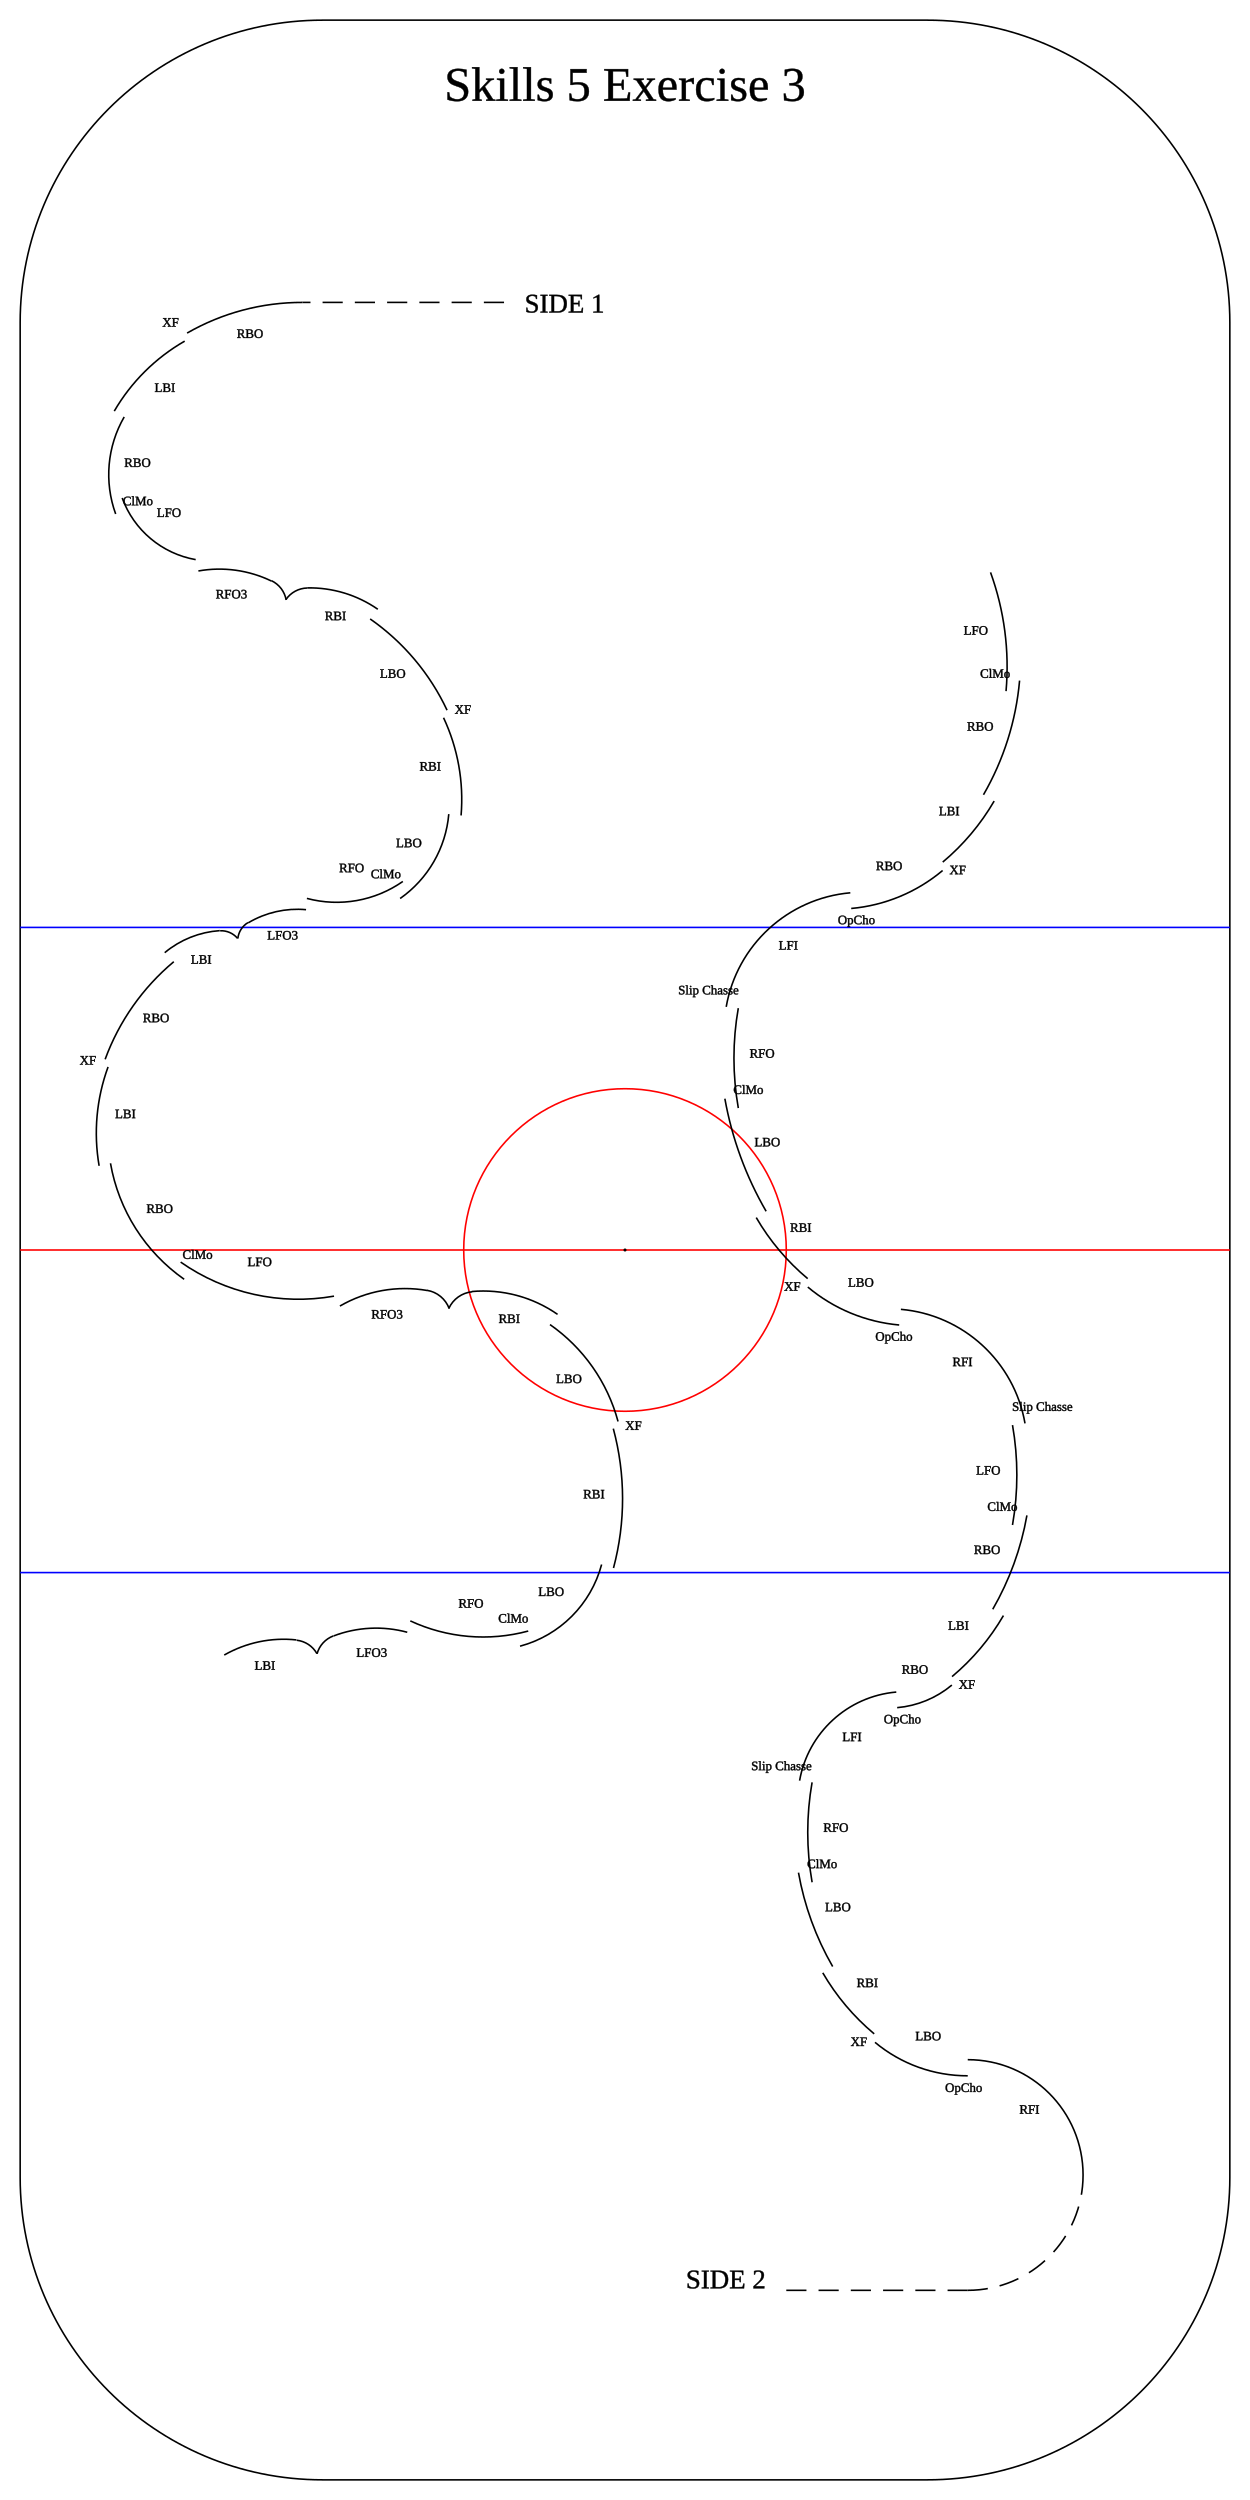
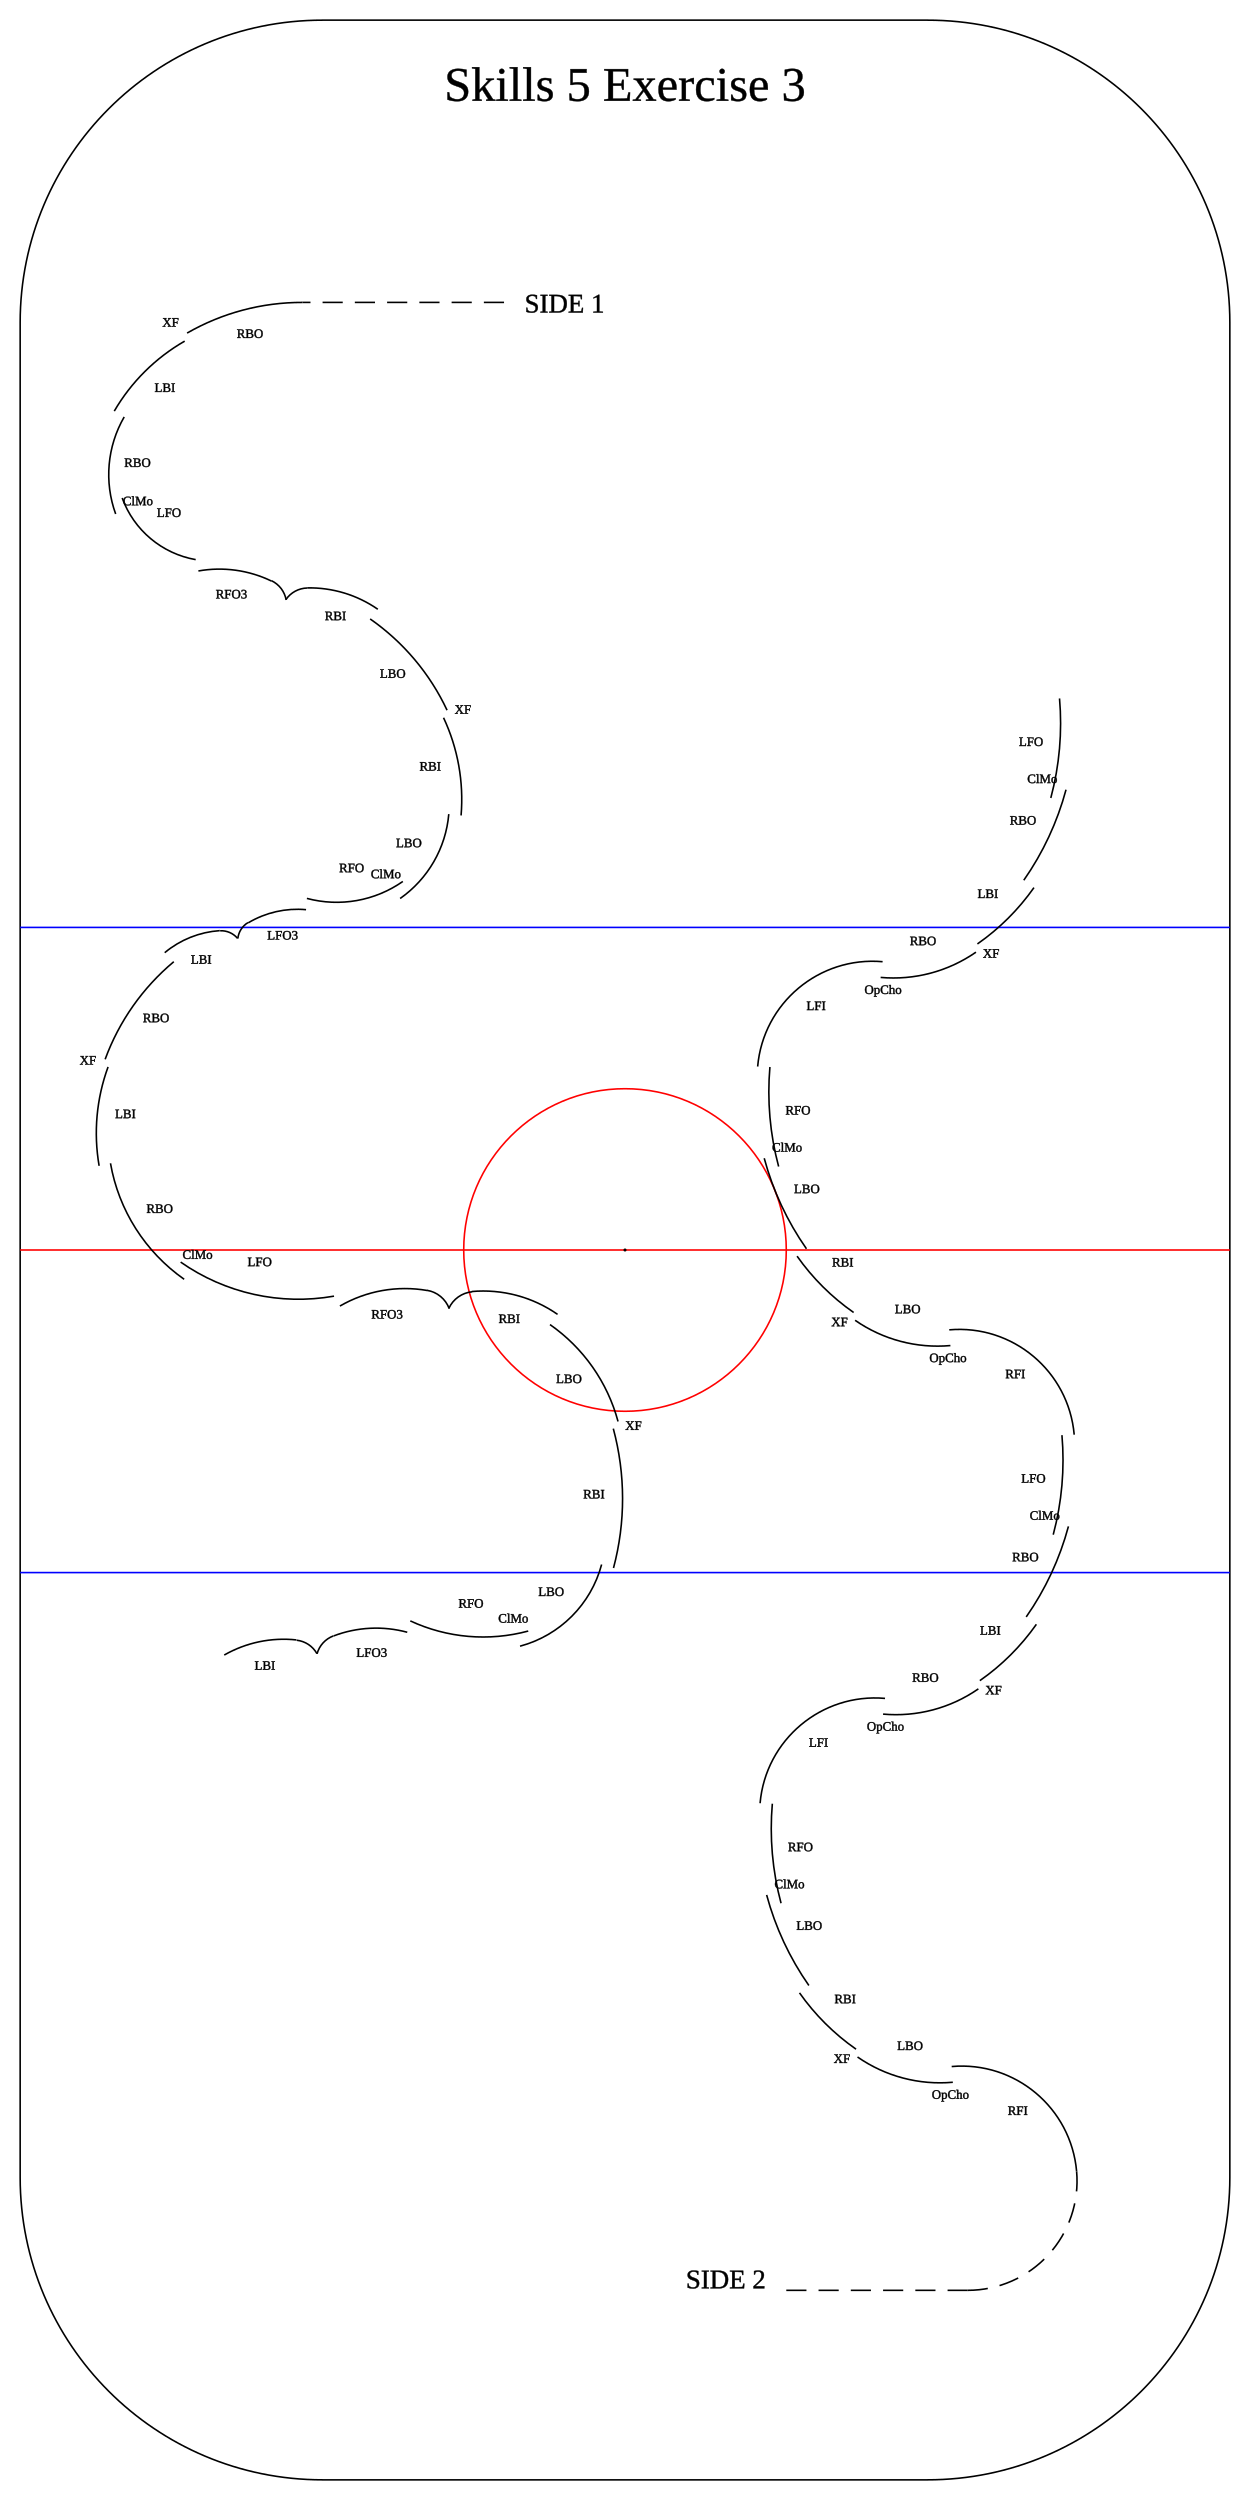
<svg xmlns="http://www.w3.org/2000/svg" xmlns:xlink="http://www.w3.org/1999/xlink" height="6200" viewBox="-50 -50 3100 6200" width="3100">
  <defs>
    <style>
text { text-anchor: middle } path,rect,circle { fill:none; }
</style>
    <g id="Rink">
      <clipPath id="clip-rink">
        <rect height="6100" rx="750" ry="750" width="3000" x="0" y="0" />
      </clipPath>
      <rect height="6100" rx="750" ry="750" style="text { text-anchor: middle } path,rect,circle { fill:none; } clip-path:url(#clip-rink)" width="3000" x="0" y="0" />
      <path d="M 0,3050 l 3000,0" style="stroke:red;" />
      <circle cx="1500" cy="3050" r="400" style="stroke:red;" />
      <circle cx="1500" cy="3050" r="2" style="fill: black;" />
      <path d="M 0,2250 l 3000,0" style="stroke: blue;" />
      <path d="M 0,3850 l 3000,0" style="stroke: blue;" />
    </g>
    <g id="Info" />
    <g id="RB[len=500,label=&quot; &quot;,style=&quot;dashed&quot;]">
      <path d="M 0,0 l 0,500" stroke-dasharray="50 30" />
    </g>
    <g id="RBO-[angle=30]">
      <path d="M 0,0 a 572,572 0 0 0 76,286" />
    </g>
    <g id="xf-LBI[angle=30,len=250]">
      <path d="M 0,0 a 477,477 0 0 0 63,238" />
    </g>
    <g id="RBO-ClMo[angle=50,len=250,delta-angle=10]_0::RBO[angle=50,len=250]">
      <path d="M 0,0 a 286,286 0 0 0 102,219" />
    </g>
    <g id="RBO-ClMo[angle=50,len=250,delta-angle=10]_3::LFO&gt;[len=250]">
      <path d="M 0,0 a 238,238 0 0 0 119,206" />
    </g>
    <g id="RFO3[len=250]_0::RFO[angle=36,len=187,label=&quot;RFO3&quot;]">
      <path d="M 0,0 a 297,297 0 0 1 -56,174" />
    </g>
    <g id="RFO3[len=250]_1::RFO[angle=54,len=63,label=&quot; &quot;]">
      <path d="M 0,0 a 66,66 0 0 1 -27,54" />
    </g>
    <g id="RFO3[len=250]_3::RBI[angle=54,len=63,label=&quot; &quot;]">
      <path d="M 0,0 a 66,66 0 0 1 -27,54" />
    </g>
    <g id="RFO3[len=250]_4::RBI[angle=36,len=187]">
      <path d="M 0,0 a 297,297 0 0 1 -56,174" />
    </g>
    <g id="LBO-[angle=30]">
      <path d="M 0,0 a 572,572 0 0 1 -76,286" />
    </g>
    <g id="xf-RBI[angle=30,len=250]">
      <path d="M 0,0 a 477,477 0 0 1 -63,238" />
    </g>
    <g id="LBO-ClMo[angle=50,len=250]_0::LBO[angle=50,len=250]">
      <path d="M 0,0 a 286,286 0 0 1 -102,219" />
    </g>
    <g id="LBO-ClMo[angle=50,len=250]_3::RFO[angle=50,len=250]">
      <path d="M 0,0 a 286,286 0 0 1 -102,219" />
    </g>
    <g id="LFO3[len=200]_0::LFO[angle=36,len=150,label=&quot;LFO3&quot;]">
      <path d="M 0,0 a 238,238 0 0 0 45,140" />
    </g>
    <g id="LFO3[len=200]_1::LFO[angle=54,len=50,label=&quot; &quot;]">
      <path d="M 0,0 a 53,53 0 0 0 21,42" />
    </g>
    <g id="LFO3[len=200]_3::LBI[angle=54,len=50,label=&quot; &quot;]">
      <path d="M 0,0 a 53,53 0 0 0 21,42" />
    </g>
    <g id="LFO3[len=200]_4::LBI[angle=36,len=150]">
      <path d="M 0,0 a 238,238 0 0 0 45,140" />
    </g>
    <g id="RBO-ClMo[angle=45,len=350,delta-len=50]_0::RBO[angle=45,len=350]">
      <path d="M 0,0 a 445,445 0 0 0 130,315" />
    </g>
    <g id="RBO-ClMo[angle=45,len=350,delta-len=50]_3::LFO[angle=45,len=400]">
      <path d="M 0,0 a 509,509 0 0 0 149,360" />
    </g>
    <g id="RFO3&gt;-_0::RFO[angle=40,len=225,label=&quot;RFO3&quot;]">
      <path d="M 0,0 a 322,322 0 0 1 -75,207" />
    </g>
    <g id="RFO3&gt;-_1::RFO&gt;[len=75,label=&quot; &quot;]">
      <path d="M 0,0 a 71,71 0 0 1 -35,62" />
    </g>
    <g id="RFO3&gt;-_3::RBI&gt;[len=75,label=&quot; &quot;]">
      <path d="M 0,0 a 71,71 0 0 1 -35,62" />
    </g>
    <g id="RFO3&gt;-_4::RBI[angle=40,len=225]">
      <path d="M 0,0 a 322,322 0 0 1 -75,207" />
    </g>
    <g id="LBO-[angle=40]">
      <path d="M 0,0 a 429,429 0 0 1 -100,276" />
    </g>
    <g id="xf-RBI[angle=30,len=350]">
      <path d="M 0,0 a 668,668 0 0 1 -89,334" />
    </g>
    <g id="LBO-ClMo&lt;&lt;&lt;-[delta-angle=-20]_0::LBO&gt;-">
      <path d="M 0,0 a 286,286 0 0 1 -143,248" />
    </g>
    <g id="LBO-ClMo&lt;&lt;&lt;-[delta-angle=-20]_3::RFO-[angle=40]">
      <path d="M 0,0 a 429,429 0 0 1 -100,276" />
    </g>
    <g id="LFO3[len=250]_0::LFO[angle=36,len=187,label=&quot;LFO3&quot;]">
      <path d="M 0,0 a 297,297 0 0 0 56,174" />
    </g>
    <g id="LFO3[len=250]_1::LFO[angle=54,len=63,label=&quot; &quot;]">
      <path d="M 0,0 a 66,66 0 0 0 27,54" />
    </g>
    <g id="LFO3[len=250]_3::LBI[angle=54,len=63,label=&quot; &quot;]">
      <path d="M 0,0 a 66,66 0 0 0 27,54" />
    </g>
    <g id="LFO3[len=250]_4::LBI[angle=36,len=187]">
      <path d="M 0,0 a 297,297 0 0 0 56,174" />
    </g>
    <g id="RF[label=&quot; &quot;,style=&quot;dashed&quot;]">
      <path d="M 0,0 l 0,450" stroke-dasharray="50 30" />
    </g>
-     <g id="RFI[angle=90,label=&quot; &quot;,style=&quot;dashed&quot;]">
-       <path d="M 0,0 a 286,286 0 0 0 286,286" stroke-dasharray="50 30" />
+     <g id="RFI[angle=95,label=&quot; &quot;,style=&quot;dashed&quot;]">
+       <path d="M 0,0 a 271,271 0 0 0 295,270" stroke-dasharray="50 30" />
    </g>
    <g id="RFI-OpCho[delta-angle=-50,delta-len=-200]_0::RFI[angle=90]">
      <path d="M 0,0 a 286,286 0 0 0 286,286" />
    </g>
    <g id="RFI-OpCho[delta-angle=-50,delta-len=-200]_3::LBO[angle=40,len=250]">
      <path d="M 0,0 a 358,358 0 0 1 -83,230" />
    </g>
    <g id="xf-RBI[len=200]">
      <path d="M 0,0 a 572,572 0 0 1 -34,195" />
    </g>
    <g id="LBO-ClMo[angle=20,len=250]_0::LBO[len=250]">
      <path d="M 0,0 a 716,716 0 0 1 -43,244" />
    </g>
    <g id="LBO-ClMo[angle=20,len=250]_3::RFO[len=250]">
      <path d="M 0,0 a 716,716 0 0 1 -43,244" />
    </g>
-     <g id="LFI-OpCho[angle=75,len=350,delta-angle=-40,delta-len=-200,transition-label=&quot;Slip Chasse&quot;]_0::LFI[angle=75,len=350,transition-label=&quot;Slip Chasse&quot;]">
-       <path d="M 0,0 a 267,267 0 0 1 -198,258" />
-     </g>
-     <g id="LFI-OpCho[angle=75,len=350,delta-angle=-40,delta-len=-200,transition-label=&quot;Slip Chasse&quot;]_3::RBO[angle=35,len=150]">
-       <path d="M 0,0 a 245,245 0 0 0 44,140" />
+     <g id="opposite(RFI-OpCho[delta-angle=-50,delta-len=-200])_0::LFI[angle=90]">
+       <path d="M 0,0 a 286,286 0 0 1 -286,286" />
+     </g>
+     <g id="opposite(RFI-OpCho[delta-angle=-50,delta-len=-200])_3::RBO[angle=40,len=250]">
+       <path d="M 0,0 a 358,358 0 0 0 83,230" />
    </g>
    <g id="xf-LBI[len=200]">
      <path d="M 0,0 a 572,572 0 0 0 34,195" />
    </g>
-     <g id="RBO-ClMo[angle=20,len=250]_0::RBO[len=250]">
+     <g id="opposite(LBO-ClMo[angle=20,len=250])_0::RBO[len=250]">
      <path d="M 0,0 a 716,716 0 0 0 43,244" />
    </g>
-     <g id="RBO-ClMo[angle=20,len=250]_3::LFO[len=250]">
+     <g id="opposite(LBO-ClMo[angle=20,len=250])_3::LFO[len=250]">
      <path d="M 0,0 a 716,716 0 0 0 43,244" />
-     </g>
-     <g id="RFI-OpCho[angle=75,delta-angle=-40,delta-len=-200,transition-label=&quot;Slip Chasse&quot;]_0::RFI[angle=75,transition-label=&quot;Slip Chasse&quot;]">
-       <path d="M 0,0 a 343,343 0 0 0 254,332" />
-     </g>
-     <g id="RFI-OpCho[angle=75,delta-angle=-40,delta-len=-200,transition-label=&quot;Slip Chasse&quot;]_3::LBO[angle=35,len=250]">
-       <path d="M 0,0 a 409,409 0 0 1 -74,234" />
-     </g>
-     <g id="LBO-ClMo-[angle=20,delta-len=-50]_0::LBO-">
-       <path d="M 0,0 a 859,859 0 0 1 -51,293" />
-     </g>
-     <g id="LBO-ClMo-[angle=20,delta-len=-50]_3::RFO[len=250]">
-       <path d="M 0,0 a 716,716 0 0 1 -43,244" />
-     </g>
-     <g id="LFI-OpCho[angle=75,delta-angle=-40,delta-len=-200,transition-label=&quot;Slip Chasse&quot;]_0::LFI[angle=75,transition-label=&quot;Slip Chasse&quot;]">
-       <path d="M 0,0 a 343,343 0 0 1 -254,332" />
-     </g>
-     <g id="LFI-OpCho[angle=75,delta-angle=-40,delta-len=-200,transition-label=&quot;Slip Chasse&quot;]_3::RBO[angle=35,len=250]">
-       <path d="M 0,0 a 409,409 0 0 0 74,234" />
-     </g>
-     <g id="RBO-ClMo-[angle=25]_0::RBO-[angle=25]">
-       <path d="M 0,0 a 687,687 0 0 0 64,290" />
-     </g>
-     <g id="RBO-ClMo-[angle=25]_3::LFO-[angle=25]">
-       <path d="M 0,0 a 687,687 0 0 0 64,290" />
    </g>
  </defs>
  <use id="r_0_c_0_4" style="stroke:black; stroke-width:4;" transform="translate(0 0) rotate(0)" xlink:href="#Rink" />
  <text id="r_1_c_0_53" style="stroke:black; fill:black; font-size: 90pt;" x="1500" y="200">
Skills 5 Exercise 3
</text>
  <text id="r_4_c_0_46" style="stroke:black; fill:black; font-size:50pt;" x="1350" y="725">
SIDE 1
</text>
  <use id="r_7_c_0_37" style="stroke:black; stroke-width:4;" transform="translate(1200 700) rotate(90)" xlink:href="#RB[len=500,label=&quot; &quot;,style=&quot;dashed&quot;]" />
-   <use id="r_8_c_0_22" style="stroke:black; stroke-width:4;" transform="translate(700 700) rotate(90)" xlink:href="#RBO-[angle=30]" />
-   <text id="r_8_c_0_22_n2" style="stroke:black; fill:black; font-size:24pt;" x="570" y="788">
- RBO
- </text>
-   <use id="r_9_c_0_25" style="stroke:black; stroke-width:4;" transform="translate(408 796) rotate(60)" xlink:href="#xf-LBI[angle=30,len=250]" />
-   <text id="r_9_c_0_25_n2" style="stroke:black; fill:black; font-size:24pt;" x="359" y="922">
- LBI
- </text>
-   <text id="r_9_c_0_25_n3" style="stroke:black; fill:black; font-size:24pt;" x="373" y="760">
- XF
- </text>
-   <use id="r_10_c_0_42" style="stroke:black; stroke-width:4;" transform="translate(258 984) rotate(30)" xlink:href="#RBO-ClMo[angle=50,len=250,delta-angle=10]_0::RBO[angle=50,len=250]" />
-   <text id="r_10_c_0_42_n2" style="stroke:black; fill:black; font-size:24pt;" x="291" y="1108">
- RBO
- </text>
-   <text id="r_10_c_0_42_n3" style="stroke:black; fill:black; font-size:24pt;" x="292" y="1203">
- ClMo
- </text>
-   <use id="r_10_c_0_42_n4" style="stroke:black; stroke-width:4;" transform="translate(253 1185) rotate(340)" xlink:href="#RBO-ClMo[angle=50,len=250,delta-angle=10]_3::LFO&gt;[len=250]" />
-   <text id="r_10_c_0_42_n5" style="stroke:black; fill:black; font-size:24pt;" x="369" y="1232">
+   <use id="r_9_c_0_22" style="stroke:black; stroke-width:4;" transform="translate(700 700) rotate(90)" xlink:href="#RBO-[angle=30]" />
+   <text id="r_9_c_0_22_n2" style="stroke:black; fill:black; font-size:24pt;" x="570" y="788">
+ RBO
+ </text>
+   <use id="r_10_c_0_25" style="stroke:black; stroke-width:4;" transform="translate(408 796) rotate(60)" xlink:href="#xf-LBI[angle=30,len=250]" />
+   <text id="r_10_c_0_25_n2" style="stroke:black; fill:black; font-size:24pt;" x="359" y="922">
+ LBI
+ </text>
+   <text id="r_10_c_0_25_n3" style="stroke:black; fill:black; font-size:24pt;" x="373" y="760">
+ XF
+ </text>
+   <use id="r_11_c_0_42" style="stroke:black; stroke-width:4;" transform="translate(258 984) rotate(30)" xlink:href="#RBO-ClMo[angle=50,len=250,delta-angle=10]_0::RBO[angle=50,len=250]" />
+   <text id="r_11_c_0_42_n2" style="stroke:black; fill:black; font-size:24pt;" x="291" y="1108">
+ RBO
+ </text>
+   <text id="r_11_c_0_42_n3" style="stroke:black; fill:black; font-size:24pt;" x="292" y="1203">
+ ClMo
+ </text>
+   <use id="r_11_c_0_42_n4" style="stroke:black; stroke-width:4;" transform="translate(253 1185) rotate(340)" xlink:href="#RBO-ClMo[angle=50,len=250,delta-angle=10]_3::LFO&gt;[len=250]" />
+   <text id="r_11_c_0_42_n5" style="stroke:black; fill:black; font-size:24pt;" x="369" y="1232">
LFO
</text>
-   <use id="r_13_c_0_14" style="stroke:black; stroke-width:4;" transform="translate(442 1366) rotate(260)" xlink:href="#RFO3[len=250]_0::RFO[angle=36,len=187,label=&quot;RFO3&quot;]" />
-   <text id="r_13_c_0_14_n2" style="stroke:black; fill:black; font-size:24pt;" x="524" y="1434">
+   <use id="r_14_c_0_14" style="stroke:black; stroke-width:4;" transform="translate(442 1366) rotate(260)" xlink:href="#RFO3[len=250]_0::RFO[angle=36,len=187,label=&quot;RFO3&quot;]" />
+   <text id="r_14_c_0_14_n2" style="stroke:black; fill:black; font-size:24pt;" x="524" y="1434">
RFO3
</text>
-   <use id="r_13_c_0_14_n3" style="stroke:black; stroke-width:4;" transform="translate(623 1390) rotate(296)" xlink:href="#RFO3[len=250]_1::RFO[angle=54,len=63,label=&quot; &quot;]" />
-   <use id="r_13_c_0_14_n4" style="stroke:black; stroke-width:4;" transform="translate(659 1437) rotate(215)" xlink:href="#RFO3[len=250]_3::RBI[angle=54,len=63,label=&quot; &quot;]" />
-   <use id="r_13_c_0_14_n5" style="stroke:black; stroke-width:4;" transform="translate(712 1408) rotate(269)" xlink:href="#RFO3[len=250]_4::RBI[angle=36,len=187]" />
-   <text id="r_13_c_0_14_n6" style="stroke:black; fill:black; font-size:24pt;" x="782" y="1488">
- RBI
- </text>
-   <use id="r_15_c_0_22" style="stroke:black; stroke-width:4;" transform="translate(868 1485) rotate(305)" xlink:href="#LBO-[angle=30]" />
-   <text id="r_15_c_0_22_n2" style="stroke:black; fill:black; font-size:24pt;" x="924" y="1631">
- LBO
- </text>
-   <use id="r_16_c_0_25" style="stroke:black; stroke-width:4;" transform="translate(1050 1730) rotate(335)" xlink:href="#xf-RBI[angle=30,len=250]" />
-   <text id="r_16_c_0_25_n2" style="stroke:black; fill:black; font-size:24pt;" x="1017" y="1861">
- RBI
- </text>
-   <text id="r_16_c_0_25_n3" style="stroke:black; fill:black; font-size:24pt;" x="1098" y="1720">
- XF
- </text>
-   <use id="r_17_c_0_27" style="stroke:black; stroke-width:4;" transform="translate(1063 1969) rotate(5)" xlink:href="#LBO-ClMo[angle=50,len=250]_0::LBO[angle=50,len=250]" />
-   <text id="r_17_c_0_27_n2" style="stroke:black; fill:black; font-size:24pt;" x="964" y="2051">
- LBO
- </text>
-   <text id="r_17_c_0_27_n3" style="stroke:black; fill:black; font-size:24pt;" x="907" y="2128">
- ClMo
- </text>
-   <use id="r_17_c_0_27_n4" style="stroke:black; stroke-width:4;" transform="translate(949 2136) rotate(55)" xlink:href="#LBO-ClMo[angle=50,len=250]_3::RFO[angle=50,len=250]" />
-   <text id="r_17_c_0_27_n5" style="stroke:black; fill:black; font-size:24pt;" x="822" y="2113">
+   <use id="r_14_c_0_14_n3" style="stroke:black; stroke-width:4;" transform="translate(623 1390) rotate(296)" xlink:href="#RFO3[len=250]_1::RFO[angle=54,len=63,label=&quot; &quot;]" />
+   <use id="r_14_c_0_14_n4" style="stroke:black; stroke-width:4;" transform="translate(659 1437) rotate(215)" xlink:href="#RFO3[len=250]_3::RBI[angle=54,len=63,label=&quot; &quot;]" />
+   <use id="r_14_c_0_14_n5" style="stroke:black; stroke-width:4;" transform="translate(712 1408) rotate(269)" xlink:href="#RFO3[len=250]_4::RBI[angle=36,len=187]" />
+   <text id="r_14_c_0_14_n6" style="stroke:black; fill:black; font-size:24pt;" x="782" y="1488">
+ RBI
+ </text>
+   <use id="r_16_c_0_22" style="stroke:black; stroke-width:4;" transform="translate(868 1485) rotate(305)" xlink:href="#LBO-[angle=30]" />
+   <text id="r_16_c_0_22_n2" style="stroke:black; fill:black; font-size:24pt;" x="924" y="1631">
+ LBO
+ </text>
+   <use id="r_17_c_0_25" style="stroke:black; stroke-width:4;" transform="translate(1050 1730) rotate(335)" xlink:href="#xf-RBI[angle=30,len=250]" />
+   <text id="r_17_c_0_25_n2" style="stroke:black; fill:black; font-size:24pt;" x="1017" y="1861">
+ RBI
+ </text>
+   <text id="r_17_c_0_25_n3" style="stroke:black; fill:black; font-size:24pt;" x="1098" y="1720">
+ XF
+ </text>
+   <use id="r_18_c_0_27" style="stroke:black; stroke-width:4;" transform="translate(1063 1969) rotate(5)" xlink:href="#LBO-ClMo[angle=50,len=250]_0::LBO[angle=50,len=250]" />
+   <text id="r_18_c_0_27_n2" style="stroke:black; fill:black; font-size:24pt;" x="964" y="2051">
+ LBO
+ </text>
+   <text id="r_18_c_0_27_n3" style="stroke:black; fill:black; font-size:24pt;" x="907" y="2128">
+ ClMo
+ </text>
+   <use id="r_18_c_0_27_n4" style="stroke:black; stroke-width:4;" transform="translate(949 2136) rotate(55)" xlink:href="#LBO-ClMo[angle=50,len=250]_3::RFO[angle=50,len=250]" />
+   <text id="r_18_c_0_27_n5" style="stroke:black; fill:black; font-size:24pt;" x="822" y="2113">
RFO
</text>
-   <use id="r_20_c_0_14" style="stroke:black; stroke-width:4;" transform="translate(709 2206) rotate(95)" xlink:href="#LFO3[len=200]_0::LFO[angle=36,len=150,label=&quot;LFO3&quot;]" />
-   <text id="r_20_c_0_14_n2" style="stroke:black; fill:black; font-size:24pt;" x="651" y="2280">
+   <use id="r_21_c_0_14" style="stroke:black; stroke-width:4;" transform="translate(709 2206) rotate(95)" xlink:href="#LFO3[len=200]_0::LFO[angle=36,len=150,label=&quot;LFO3&quot;]" />
+   <text id="r_21_c_0_14_n2" style="stroke:black; fill:black; font-size:24pt;" x="651" y="2280">
LFO3
</text>
-   <use id="r_20_c_0_14_n3" style="stroke:black; stroke-width:4;" transform="translate(565 2238) rotate(59)" xlink:href="#LFO3[len=200]_1::LFO[angle=54,len=50,label=&quot; &quot;]" />
-   <use id="r_20_c_0_14_n4" style="stroke:black; stroke-width:4;" transform="translate(539 2277) rotate(140)" xlink:href="#LFO3[len=200]_3::LBI[angle=54,len=50,label=&quot; &quot;]" />
-   <use id="r_20_c_0_14_n5" style="stroke:black; stroke-width:4;" transform="translate(495 2258) rotate(86)" xlink:href="#LFO3[len=200]_4::LBI[angle=36,len=150]" />
-   <text id="r_20_c_0_14_n6" style="stroke:black; fill:black; font-size:24pt;" x="449" y="2340">
+   <use id="r_21_c_0_14_n3" style="stroke:black; stroke-width:4;" transform="translate(565 2238) rotate(59)" xlink:href="#LFO3[len=200]_1::LFO[angle=54,len=50,label=&quot; &quot;]" />
+   <use id="r_21_c_0_14_n4" style="stroke:black; stroke-width:4;" transform="translate(539 2277) rotate(140)" xlink:href="#LFO3[len=200]_3::LBI[angle=54,len=50,label=&quot; &quot;]" />
+   <use id="r_21_c_0_14_n5" style="stroke:black; stroke-width:4;" transform="translate(495 2258) rotate(86)" xlink:href="#LFO3[len=200]_4::LBI[angle=36,len=150]" />
+   <text id="r_21_c_0_14_n6" style="stroke:black; fill:black; font-size:24pt;" x="449" y="2340">
LBI
</text>
  <use id="r_22_c_0_22" style="stroke:black; stroke-width:4;" transform="translate(381 2335) rotate(50)" xlink:href="#RBO-[angle=30]" />
  <text id="r_22_c_0_22_n2" style="stroke:black; fill:black; font-size:24pt;" x="337" y="2485">
RBO
</text>
  <use id="r_23_c_0_25" style="stroke:black; stroke-width:4;" transform="translate(218 2596) rotate(20)" xlink:href="#xf-LBI[angle=30,len=250]" />
  <text id="r_23_c_0_25_n2" style="stroke:black; fill:black; font-size:24pt;" x="261" y="2723">
LBI
</text>
  <text id="r_23_c_0_25_n3" style="stroke:black; fill:black; font-size:24pt;" x="168" y="2590">
XF
</text>
  <use id="r_24_c_0_40" style="stroke:black; stroke-width:4;" transform="translate(224 2835) rotate(350)" xlink:href="#RBO-ClMo[angle=45,len=350,delta-len=50]_0::RBO[angle=45,len=350]" />
  <text id="r_24_c_0_40_n2" style="stroke:black; fill:black; font-size:24pt;" x="346" y="2958">
RBO
</text>
  <text id="r_24_c_0_40_n3" style="stroke:black; fill:black; font-size:24pt;" x="440" y="3072">
ClMo
</text>
  <use id="r_24_c_0_40_n4" style="stroke:black; stroke-width:4;" transform="translate(398 3080) rotate(305)" xlink:href="#RBO-ClMo[angle=45,len=350,delta-len=50]_3::LFO[angle=45,len=400]" />
  <text id="r_24_c_0_40_n5" style="stroke:black; fill:black; font-size:24pt;" x="594" y="3090">
LFO
</text>
  <use id="r_27_c_0_24" style="stroke:black; stroke-width:4;" transform="translate(793 3189) rotate(240)" xlink:href="#RFO3&gt;-_0::RFO[angle=40,len=225,label=&quot;RFO3&quot;]" />
  <text id="r_27_c_0_24_n2" style="stroke:black; fill:black; font-size:24pt;" x="910" y="3220">
RFO3
</text>
  <use id="r_27_c_0_24_n3" style="stroke:black; stroke-width:4;" transform="translate(1009 3150) rotate(280)" xlink:href="#RFO3&gt;-_1::RFO&gt;[len=75,label=&quot; &quot;]" />
  <use id="r_27_c_0_24_n4" style="stroke:black; stroke-width:4;" transform="translate(1063 3195) rotate(205)" xlink:href="#RFO3&gt;-_3::RBI&gt;[len=75,label=&quot; &quot;]" />
  <use id="r_27_c_0_24_n5" style="stroke:black; stroke-width:4;" transform="translate(1120 3153) rotate(265)" xlink:href="#RFO3&gt;-_4::RBI[angle=40,len=225]" />
  <text id="r_27_c_0_24_n6" style="stroke:black; fill:black; font-size:24pt;" x="1213" y="3231">
RBI
</text>
  <use id="r_29_c_0_22" style="stroke:black; stroke-width:4;" transform="translate(1314 3235) rotate(305)" xlink:href="#LBO-[angle=40]" />
  <text id="r_29_c_0_22_n2" style="stroke:black; fill:black; font-size:24pt;" x="1361" y="3380">
LBO
</text>
  <use id="r_30_c_0_25" style="stroke:black; stroke-width:4;" transform="translate(1471 3493) rotate(345)" xlink:href="#xf-RBI[angle=30,len=350]" />
  <text id="r_30_c_0_25_n2" style="stroke:black; fill:black; font-size:24pt;" x="1423" y="3666">
RBI
</text>
  <text id="r_30_c_0_25_n3" style="stroke:black; fill:black; font-size:24pt;" x="1521" y="3496">
XF
</text>
  <use id="r_31_c_0_43" style="stroke:black; stroke-width:4;" transform="translate(1442 3830) rotate(15)" xlink:href="#LBO-ClMo&lt;&lt;&lt;-[delta-angle=-20]_0::LBO&gt;-" />
  <text id="r_31_c_0_43_n2" style="stroke:black; fill:black; font-size:24pt;" x="1317" y="3908">
LBO
</text>
  <text id="r_31_c_0_43_n3" style="stroke:black; fill:black; font-size:24pt;" x="1223" y="3974">
ClMo
</text>
  <use id="r_31_c_0_43_n4" style="stroke:black; stroke-width:4;" transform="translate(1260 3995) rotate(75)" xlink:href="#LBO-ClMo&lt;&lt;&lt;-[delta-angle=-20]_3::RFO-[angle=40]" />
  <text id="r_31_c_0_43_n5" style="stroke:black; fill:black; font-size:24pt;" x="1118" y="3937">
RFO
</text>
  <use id="r_34_c_0_14" style="stroke:black; stroke-width:4;" transform="translate(960 3998) rotate(105)" xlink:href="#LFO3[len=250]_0::LFO[angle=36,len=187,label=&quot;LFO3&quot;]" />
  <text id="r_34_c_0_14_n2" style="stroke:black; fill:black; font-size:24pt;" x="872" y="4059">
LFO3
</text>
  <use id="r_34_c_0_14_n3" style="stroke:black; stroke-width:4;" transform="translate(777 4007) rotate(69)" xlink:href="#LFO3[len=250]_1::LFO[angle=54,len=63,label=&quot; &quot;]" />
  <use id="r_34_c_0_14_n4" style="stroke:black; stroke-width:4;" transform="translate(736 4051) rotate(150)" xlink:href="#LFO3[len=250]_3::LBI[angle=54,len=63,label=&quot; &quot;]" />
  <use id="r_34_c_0_14_n5" style="stroke:black; stroke-width:4;" transform="translate(685 4017) rotate(96)" xlink:href="#LFO3[len=250]_4::LBI[angle=36,len=187]" />
  <text id="r_34_c_0_14_n6" style="stroke:black; fill:black; font-size:24pt;" x="607" y="4091">
LBI
</text>
  <text id="r_38_c_0_47" style="stroke:black; fill:black; font-size:50pt;" x="1750" y="5625">
SIDE 2
</text>
  <use id="r_41_c_0_29" style="stroke:black; stroke-width:4;" transform="translate(1900 5630) rotate(270)" xlink:href="#RF[label=&quot; &quot;,style=&quot;dashed&quot;]" />
-   <use id="r_42_c_0_39" style="stroke:black; stroke-width:4;" transform="translate(2350 5630) rotate(270)" xlink:href="#RFI[angle=90,label=&quot; &quot;,style=&quot;dashed&quot;]" />
-   <use id="r_44_c_0_51" style="stroke:black; stroke-width:4;" transform="translate(2636 5344) rotate(180)" xlink:href="#RFI-OpCho[delta-angle=-50,delta-len=-200]_0::RFI[angle=90]" />
-   <text id="r_44_c_0_51_n2" style="stroke:black; fill:black; font-size:24pt;" x="2503" y="5192">
+   <use id="r_42_c_0_39" style="stroke:black; stroke-width:4;" transform="translate(2350 5630) rotate(270)" xlink:href="#RFI[angle=95,label=&quot; &quot;,style=&quot;dashed&quot;]" />
+   <use id="r_45_c_2_53" style="stroke:black; stroke-width:4;" transform="translate(2620 5335) rotate(175)" xlink:href="#RFI-OpCho[delta-angle=-50,delta-len=-200]_0::RFI[angle=90]" />
+   <text id="r_45_c_2_53_n2" style="stroke:black; fill:black; font-size:24pt;" x="2474" y="5195">
RFI
</text>
-   <text id="r_44_c_0_51_n3" style="stroke:black; fill:black; font-size:24pt;" x="2340" y="5138">
+   <text id="r_45_c_2_53_n3" style="stroke:black; fill:black; font-size:24pt;" x="2307" y="5155">
OpCho
</text>
-   <use id="r_44_c_0_51_n4" style="stroke:black; stroke-width:4;" transform="translate(2350 5098) rotate(90)" xlink:href="#RFI-OpCho[delta-angle=-50,delta-len=-200]_3::LBO[angle=40,len=250]" />
-   <text id="r_44_c_0_51_n5" style="stroke:black; fill:black; font-size:24pt;" x="2252" y="5010">
- LBO
- </text>
-   <use id="r_46_c_0_25" style="stroke:black; stroke-width:4;" transform="translate(2118 4994) rotate(130)" xlink:href="#xf-RBI[len=200]" />
-   <text id="r_46_c_0_25_n2" style="stroke:black; fill:black; font-size:24pt;" x="2101" y="4878">
- RBI
- </text>
-   <text id="r_46_c_0_25_n3" style="stroke:black; fill:black; font-size:24pt;" x="2080" y="5024">
- XF
- </text>
-   <use id="r_47_c_0_27" style="stroke:black; stroke-width:4;" transform="translate(2015 4827) rotate(150)" xlink:href="#LBO-ClMo[angle=20,len=250]_0::LBO[len=250]" />
-   <text id="r_47_c_0_27_n2" style="stroke:black; fill:black; font-size:24pt;" x="2028" y="4690">
- LBO
- </text>
-   <text id="r_47_c_0_27_n3" style="stroke:black; fill:black; font-size:24pt;" x="1989" y="4583">
- ClMo
- </text>
-   <use id="r_47_c_0_27_n4" style="stroke:black; stroke-width:4;" transform="translate(1964 4618) rotate(170)" xlink:href="#LBO-ClMo[angle=20,len=250]_3::RFO[len=250]" />
-   <text id="r_47_c_0_27_n5" style="stroke:black; fill:black; font-size:24pt;" x="2023" y="4493">
+   <use id="r_45_c_2_53_n4" style="stroke:black; stroke-width:4;" transform="translate(2313 5114) rotate(85)" xlink:href="#RFI-OpCho[delta-angle=-50,delta-len=-200]_3::LBO[angle=40,len=250]" />
+   <text id="r_45_c_2_53_n5" style="stroke:black; fill:black; font-size:24pt;" x="2207" y="5034">
+ LBO
+ </text>
+   <use id="r_47_c_2_27" style="stroke:black; stroke-width:4;" transform="translate(2073 5032) rotate(125)" xlink:href="#xf-RBI[len=200]" />
+   <text id="r_47_c_2_27_n2" style="stroke:black; fill:black; font-size:24pt;" x="2046" y="4918">
+ RBI
+ </text>
+   <text id="r_47_c_2_27_n3" style="stroke:black; fill:black; font-size:24pt;" x="2038" y="5066">
+ XF
+ </text>
+   <use id="r_48_c_2_29" style="stroke:black; stroke-width:4;" transform="translate(1956 4874) rotate(145)" xlink:href="#LBO-ClMo[angle=20,len=250]_0::LBO[len=250]" />
+   <text id="r_48_c_2_29_n2" style="stroke:black; fill:black; font-size:24pt;" x="1957" y="4736">
+ LBO
+ </text>
+   <text id="r_48_c_2_29_n3" style="stroke:black; fill:black; font-size:24pt;" x="1908" y="4633">
+ ClMo
+ </text>
+   <use id="r_48_c_2_29_n4" style="stroke:black; stroke-width:4;" transform="translate(1887 4670) rotate(165)" xlink:href="#LBO-ClMo[angle=20,len=250]_3::RFO[len=250]" />
+   <text id="r_48_c_2_29_n5" style="stroke:black; fill:black; font-size:24pt;" x="1935" y="4541">
RFO
</text>
-   <use id="r_49_c_0_90" style="stroke:black; stroke-width:4;" transform="translate(1933 4366) rotate(190)" xlink:href="#LFI-OpCho[angle=75,len=350,delta-angle=-40,delta-len=-200,transition-label=&quot;Slip Chasse&quot;]_0::LFI[angle=75,len=350,transition-label=&quot;Slip Chasse&quot;]" />
-   <text id="r_49_c_0_90_n2" style="stroke:black; fill:black; font-size:24pt;" x="2063" y="4268">
+   <use id="r_45_c_2_53_rep_2" style="stroke:black; stroke-width:4;" transform="translate(1835 4422) rotate(185)" xlink:href="#opposite(RFI-OpCho[delta-angle=-50,delta-len=-200])_0::LFI[angle=90]" />
+   <text id="r_45_c_2_53_rep_2_n2" style="stroke:black; fill:black; font-size:24pt;" x="1980" y="4282">
LFI
</text>
-   <text id="r_49_c_0_90_n3" style="stroke:black; fill:black; font-size:24pt;" x="1888" y="4340">
- Slip Chasse
- </text>
-   <text id="r_49_c_0_90_n4" style="stroke:black; fill:black; font-size:24pt;" x="2188" y="4224">
+   <text id="r_45_c_2_53_rep_2_n3" style="stroke:black; fill:black; font-size:24pt;" x="2146" y="4242">
OpCho
</text>
-   <use id="r_49_c_0_90_n5" style="stroke:black; stroke-width:4;" transform="translate(2175 4185) rotate(265)" xlink:href="#LFI-OpCho[angle=75,len=350,delta-angle=-40,delta-len=-200,transition-label=&quot;Slip Chasse&quot;]_3::RBO[angle=35,len=150]" />
-   <text id="r_49_c_0_90_n6" style="stroke:black; fill:black; font-size:24pt;" x="2219" y="4101">
- RBO
- </text>
-   <use id="r_51_c_0_25" style="stroke:black; stroke-width:4;" transform="translate(2311 4108) rotate(230)" xlink:href="#xf-LBI[len=200]" />
-   <text id="r_51_c_0_25_n2" style="stroke:black; fill:black; font-size:24pt;" x="2327" y="3992">
- LBI
- </text>
-   <text id="r_51_c_0_25_n3" style="stroke:black; fill:black; font-size:24pt;" x="2348" y="4138">
- XF
- </text>
-   <use id="r_52_c_0_27" style="stroke:black; stroke-width:4;" transform="translate(2412 3941) rotate(210)" xlink:href="#RBO-ClMo[angle=20,len=250]_0::RBO[len=250]" />
-   <text id="r_52_c_0_27_n2" style="stroke:black; fill:black; font-size:24pt;" x="2398" y="3804">
- RBO
- </text>
-   <text id="r_52_c_0_27_n3" style="stroke:black; fill:black; font-size:24pt;" x="2436" y="3697">
- ClMo
- </text>
-   <use id="r_52_c_0_27_n4" style="stroke:black; stroke-width:4;" transform="translate(2461 3732) rotate(190)" xlink:href="#RBO-ClMo[angle=20,len=250]_3::LFO[len=250]" />
-   <text id="r_52_c_0_27_n5" style="stroke:black; fill:black; font-size:24pt;" x="2401" y="3607">
+   <use id="r_45_c_2_53_rep_2_n4" style="stroke:black; stroke-width:4;" transform="translate(2140 4201) rotate(275)" xlink:href="#opposite(RFI-OpCho[delta-angle=-50,delta-len=-200])_3::RBO[angle=40,len=250]" />
+   <text id="r_45_c_2_53_rep_2_n5" style="stroke:black; fill:black; font-size:24pt;" x="2245" y="4121">
+ RBO
+ </text>
+   <use id="r_47_c_2_27_rep_2" style="stroke:black; stroke-width:4;" transform="translate(2380 4118) rotate(235)" xlink:href="#xf-LBI[len=200]" />
+   <text id="r_47_c_2_27_rep_2_n2" style="stroke:black; fill:black; font-size:24pt;" x="2406" y="4004">
+ LBI
+ </text>
+   <text id="r_47_c_2_27_rep_2_n3" style="stroke:black; fill:black; font-size:24pt;" x="2414" y="4152">
+ XF
+ </text>
+   <use id="r_48_c_2_29_rep_2" style="stroke:black; stroke-width:4;" transform="translate(2495 3960) rotate(215)" xlink:href="#opposite(LBO-ClMo[angle=20,len=250])_0::RBO[len=250]" />
+   <text id="r_48_c_2_29_rep_2_n2" style="stroke:black; fill:black; font-size:24pt;" x="2493" y="3822">
+ RBO
+ </text>
+   <text id="r_48_c_2_29_rep_2_n3" style="stroke:black; fill:black; font-size:24pt;" x="2541" y="3719">
+ ClMo
+ </text>
+   <use id="r_48_c_2_29_rep_2_n4" style="stroke:black; stroke-width:4;" transform="translate(2562 3756) rotate(195)" xlink:href="#opposite(LBO-ClMo[angle=20,len=250])_3::LFO[len=250]" />
+   <text id="r_48_c_2_29_rep_2_n5" style="stroke:black; fill:black; font-size:24pt;" x="2513" y="3627">
LFO
</text>
-   <use id="r_54_c_0_90" style="stroke:black; stroke-width:4;" transform="translate(2492 3480) rotate(170)" xlink:href="#RFI-OpCho[angle=75,delta-angle=-40,delta-len=-200,transition-label=&quot;Slip Chasse&quot;]_0::RFI[angle=75,transition-label=&quot;Slip Chasse&quot;]" />
-   <text id="r_54_c_0_90_n2" style="stroke:black; fill:black; font-size:24pt;" x="2337" y="3338">
+   <use id="r_45_c_2_53_rep_3" style="stroke:black; stroke-width:4;" transform="translate(2614 3508) rotate(175)" xlink:href="#RFI-OpCho[delta-angle=-50,delta-len=-200]_0::RFI[angle=90]" />
+   <text id="r_45_c_2_53_rep_3_n2" style="stroke:black; fill:black; font-size:24pt;" x="2468" y="3368">
RFI
</text>
-   <text id="r_54_c_0_90_n3" style="stroke:black; fill:black; font-size:24pt;" x="2535" y="3449">
- Slip Chasse
- </text>
-   <text id="r_54_c_0_90_n4" style="stroke:black; fill:black; font-size:24pt;" x="2167" y="3275">
+   <text id="r_45_c_2_53_rep_3_n3" style="stroke:black; fill:black; font-size:24pt;" x="2301" y="3328">
OpCho
</text>
-   <use id="r_54_c_0_90_n5" style="stroke:black; stroke-width:4;" transform="translate(2180 3236) rotate(95)" xlink:href="#RFI-OpCho[angle=75,delta-angle=-40,delta-len=-200,transition-label=&quot;Slip Chasse&quot;]_3::LBO[angle=35,len=250]" />
-   <text id="r_54_c_0_90_n6" style="stroke:black; fill:black; font-size:24pt;" x="2085" y="3141">
- LBO
- </text>
-   <use id="r_56_c_0_25" style="stroke:black; stroke-width:4;" transform="translate(1953 3121) rotate(130)" xlink:href="#xf-RBI[len=200]" />
-   <text id="r_56_c_0_25_n2" style="stroke:black; fill:black; font-size:24pt;" x="1936" y="3005">
- RBI
- </text>
-   <text id="r_56_c_0_25_n3" style="stroke:black; fill:black; font-size:24pt;" x="1915" y="3151">
- XF
- </text>
-   <use id="r_57_c_0_41" style="stroke:black; stroke-width:4;" transform="translate(1850 2954) rotate(150)" xlink:href="#LBO-ClMo-[angle=20,delta-len=-50]_0::LBO-" />
-   <text id="r_57_c_0_41_n2" style="stroke:black; fill:black; font-size:24pt;" x="1853" y="2793">
- LBO
- </text>
-   <text id="r_57_c_0_41_n3" style="stroke:black; fill:black; font-size:24pt;" x="1806" y="2663">
- ClMo
- </text>
-   <use id="r_57_c_0_41_n4" style="stroke:black; stroke-width:4;" transform="translate(1781 2698) rotate(170)" xlink:href="#LBO-ClMo-[angle=20,delta-len=-50]_3::RFO[len=250]" />
-   <text id="r_57_c_0_41_n5" style="stroke:black; fill:black; font-size:24pt;" x="1840" y="2573">
+   <use id="r_45_c_2_53_rep_3_n4" style="stroke:black; stroke-width:4;" transform="translate(2307 3287) rotate(85)" xlink:href="#RFI-OpCho[delta-angle=-50,delta-len=-200]_3::LBO[angle=40,len=250]" />
+   <text id="r_45_c_2_53_rep_3_n5" style="stroke:black; fill:black; font-size:24pt;" x="2201" y="3207">
+ LBO
+ </text>
+   <use id="r_47_c_2_27_rep_3" style="stroke:black; stroke-width:4;" transform="translate(2067 3205) rotate(125)" xlink:href="#xf-RBI[len=200]" />
+   <text id="r_47_c_2_27_rep_3_n2" style="stroke:black; fill:black; font-size:24pt;" x="2040" y="3091">
+ RBI
+ </text>
+   <text id="r_47_c_2_27_rep_3_n3" style="stroke:black; fill:black; font-size:24pt;" x="2032" y="3239">
+ XF
+ </text>
+   <use id="r_48_c_2_29_rep_3" style="stroke:black; stroke-width:4;" transform="translate(1950 3047) rotate(145)" xlink:href="#LBO-ClMo[angle=20,len=250]_0::LBO[len=250]" />
+   <text id="r_48_c_2_29_rep_3_n2" style="stroke:black; fill:black; font-size:24pt;" x="1951" y="2909">
+ LBO
+ </text>
+   <text id="r_48_c_2_29_rep_3_n3" style="stroke:black; fill:black; font-size:24pt;" x="1902" y="2806">
+ ClMo
+ </text>
+   <use id="r_48_c_2_29_rep_3_n4" style="stroke:black; stroke-width:4;" transform="translate(1881 2843) rotate(165)" xlink:href="#LBO-ClMo[angle=20,len=250]_3::RFO[len=250]" />
+   <text id="r_48_c_2_29_rep_3_n5" style="stroke:black; fill:black; font-size:24pt;" x="1929" y="2714">
RFO
</text>
-   <use id="r_59_c_0_90" style="stroke:black; stroke-width:4;" transform="translate(1751 2447) rotate(190)" xlink:href="#LFI-OpCho[angle=75,delta-angle=-40,delta-len=-200,transition-label=&quot;Slip Chasse&quot;]_0::LFI[angle=75,transition-label=&quot;Slip Chasse&quot;]" />
-   <text id="r_59_c_0_90_n2" style="stroke:black; fill:black; font-size:24pt;" x="1905" y="2305">
+   <use id="r_45_c_2_53_rep_4" style="stroke:black; stroke-width:4;" transform="translate(1829 2595) rotate(185)" xlink:href="#opposite(RFI-OpCho[delta-angle=-50,delta-len=-200])_0::LFI[angle=90]" />
+   <text id="r_45_c_2_53_rep_4_n2" style="stroke:black; fill:black; font-size:24pt;" x="1974" y="2455">
LFI
</text>
-   <text id="r_59_c_0_90_n3" style="stroke:black; fill:black; font-size:24pt;" x="1707" y="2416">
- Slip Chasse
- </text>
-   <text id="r_59_c_0_90_n4" style="stroke:black; fill:black; font-size:24pt;" x="2074" y="2242">
+   <text id="r_45_c_2_53_rep_4_n3" style="stroke:black; fill:black; font-size:24pt;" x="2140" y="2415">
OpCho
</text>
-   <use id="r_59_c_0_90_n5" style="stroke:black; stroke-width:4;" transform="translate(2061 2203) rotate(265)" xlink:href="#LFI-OpCho[angle=75,delta-angle=-40,delta-len=-200,transition-label=&quot;Slip Chasse&quot;]_3::RBO[angle=35,len=250]" />
-   <text id="r_59_c_0_90_n6" style="stroke:black; fill:black; font-size:24pt;" x="2155" y="2108">
- RBO
- </text>
-   <use id="r_61_c_0_25" style="stroke:black; stroke-width:4;" transform="translate(2288 2088) rotate(230)" xlink:href="#xf-LBI[len=200]" />
-   <text id="r_61_c_0_25_n2" style="stroke:black; fill:black; font-size:24pt;" x="2304" y="1972">
- LBI
- </text>
-   <text id="r_61_c_0_25_n3" style="stroke:black; fill:black; font-size:24pt;" x="2325" y="2118">
- XF
- </text>
-   <use id="r_62_c_0_27" style="stroke:black; stroke-width:4;" transform="translate(2389 1921) rotate(210)" xlink:href="#RBO-ClMo-[angle=25]_0::RBO-[angle=25]" />
-   <text id="r_62_c_0_27_n2" style="stroke:black; fill:black; font-size:24pt;" x="2381" y="1762">
- RBO
- </text>
-   <text id="r_62_c_0_27_n3" style="stroke:black; fill:black; font-size:24pt;" x="2418" y="1631">
- ClMo
- </text>
-   <use id="r_62_c_0_27_n4" style="stroke:black; stroke-width:4;" transform="translate(2445 1664) rotate(185)" xlink:href="#RBO-ClMo-[angle=25]_3::LFO-[angle=25]" />
-   <text id="r_62_c_0_27_n5" style="stroke:black; fill:black; font-size:24pt;" x="2370" y="1524">
+   <use id="r_45_c_2_53_rep_4_n4" style="stroke:black; stroke-width:4;" transform="translate(2134 2374) rotate(275)" xlink:href="#opposite(RFI-OpCho[delta-angle=-50,delta-len=-200])_3::RBO[angle=40,len=250]" />
+   <text id="r_45_c_2_53_rep_4_n5" style="stroke:black; fill:black; font-size:24pt;" x="2239" y="2294">
+ RBO
+ </text>
+   <use id="r_47_c_2_27_rep_4" style="stroke:black; stroke-width:4;" transform="translate(2374 2291) rotate(235)" xlink:href="#xf-LBI[len=200]" />
+   <text id="r_47_c_2_27_rep_4_n2" style="stroke:black; fill:black; font-size:24pt;" x="2400" y="2177">
+ LBI
+ </text>
+   <text id="r_47_c_2_27_rep_4_n3" style="stroke:black; fill:black; font-size:24pt;" x="2408" y="2325">
+ XF
+ </text>
+   <use id="r_48_c_2_29_rep_4" style="stroke:black; stroke-width:4;" transform="translate(2489 2133) rotate(215)" xlink:href="#opposite(LBO-ClMo[angle=20,len=250])_0::RBO[len=250]" />
+   <text id="r_48_c_2_29_rep_4_n2" style="stroke:black; fill:black; font-size:24pt;" x="2487" y="1995">
+ RBO
+ </text>
+   <text id="r_48_c_2_29_rep_4_n3" style="stroke:black; fill:black; font-size:24pt;" x="2535" y="1892">
+ ClMo
+ </text>
+   <use id="r_48_c_2_29_rep_4_n4" style="stroke:black; stroke-width:4;" transform="translate(2556 1929) rotate(195)" xlink:href="#opposite(LBO-ClMo[angle=20,len=250])_3::LFO[len=250]" />
+   <text id="r_48_c_2_29_rep_4_n5" style="stroke:black; fill:black; font-size:24pt;" x="2507" y="1800">
LFO
</text>
</svg>
